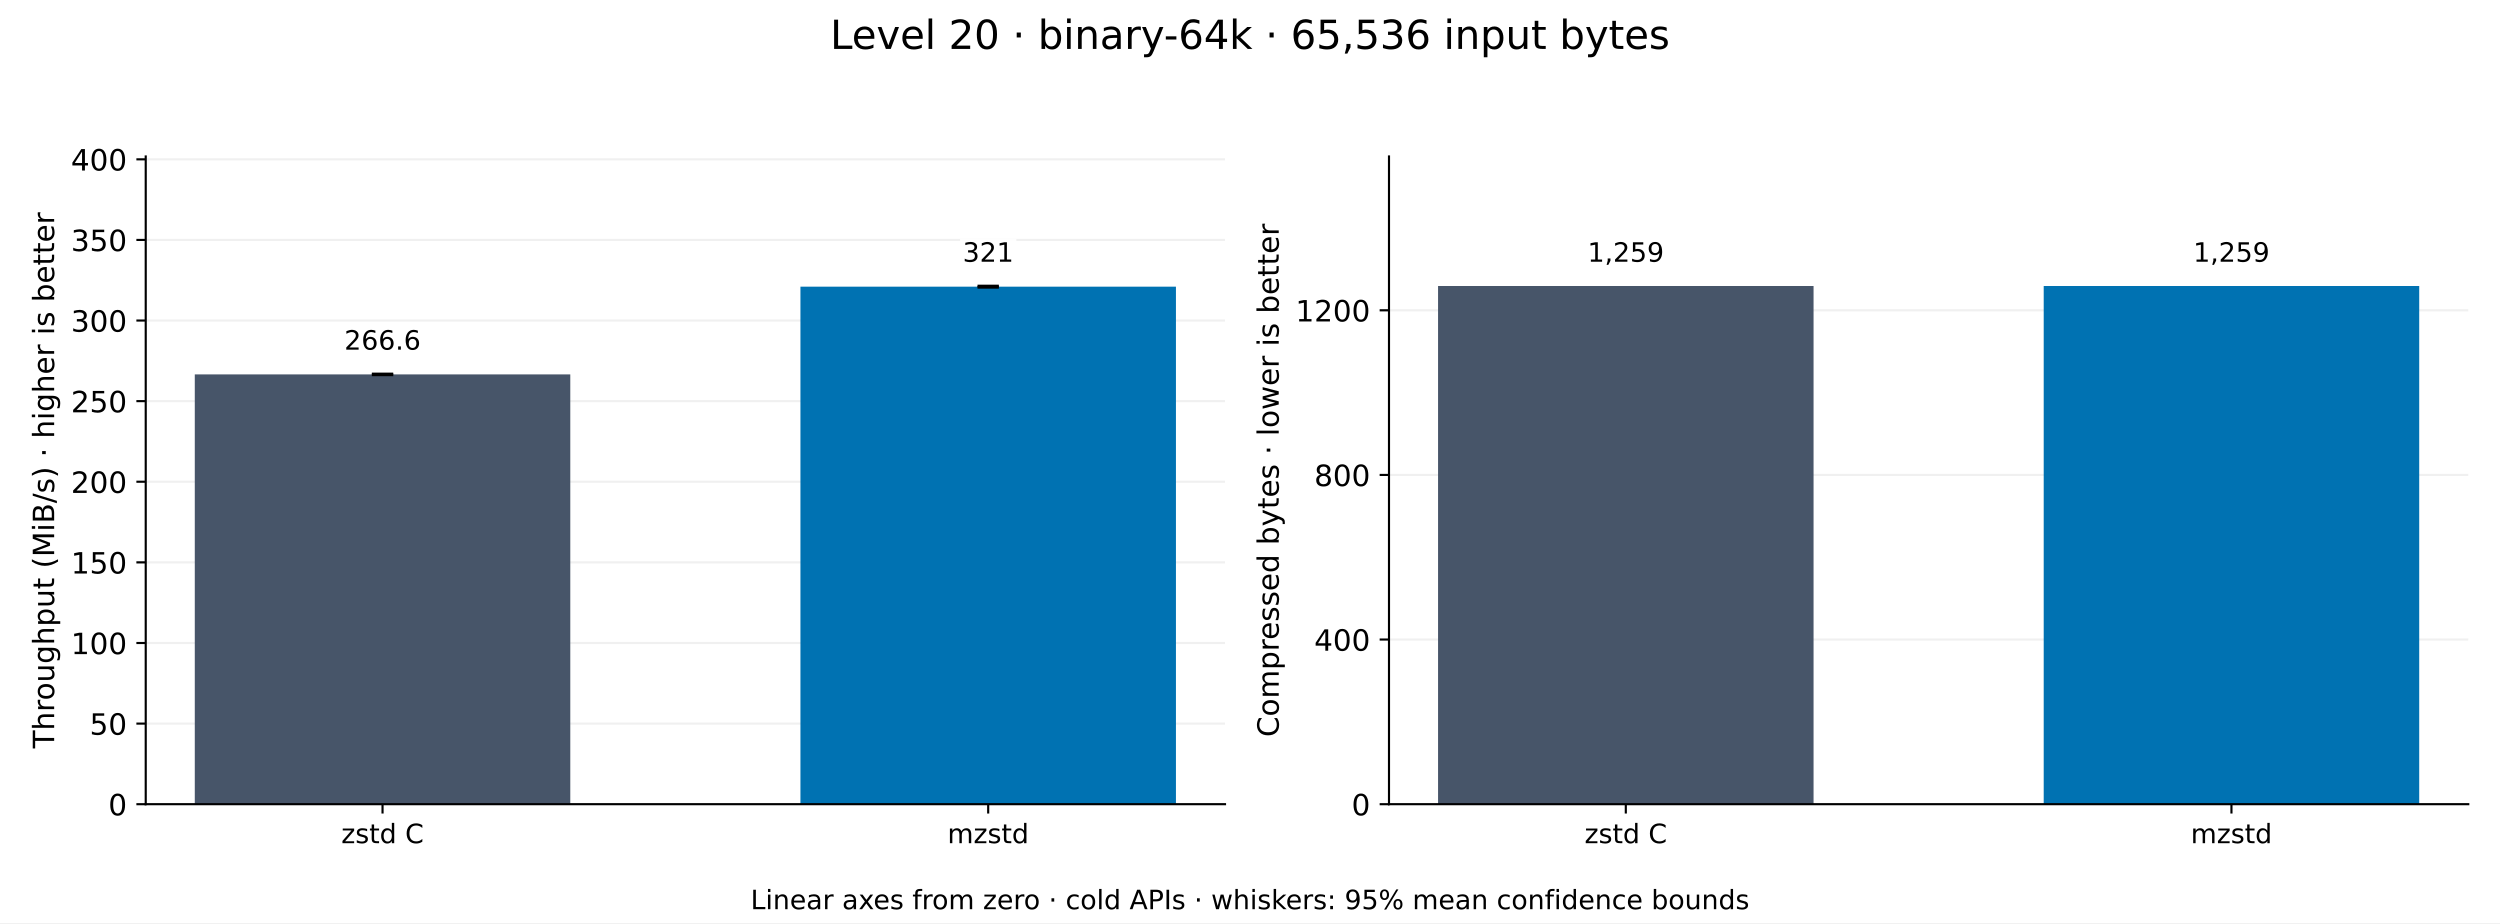
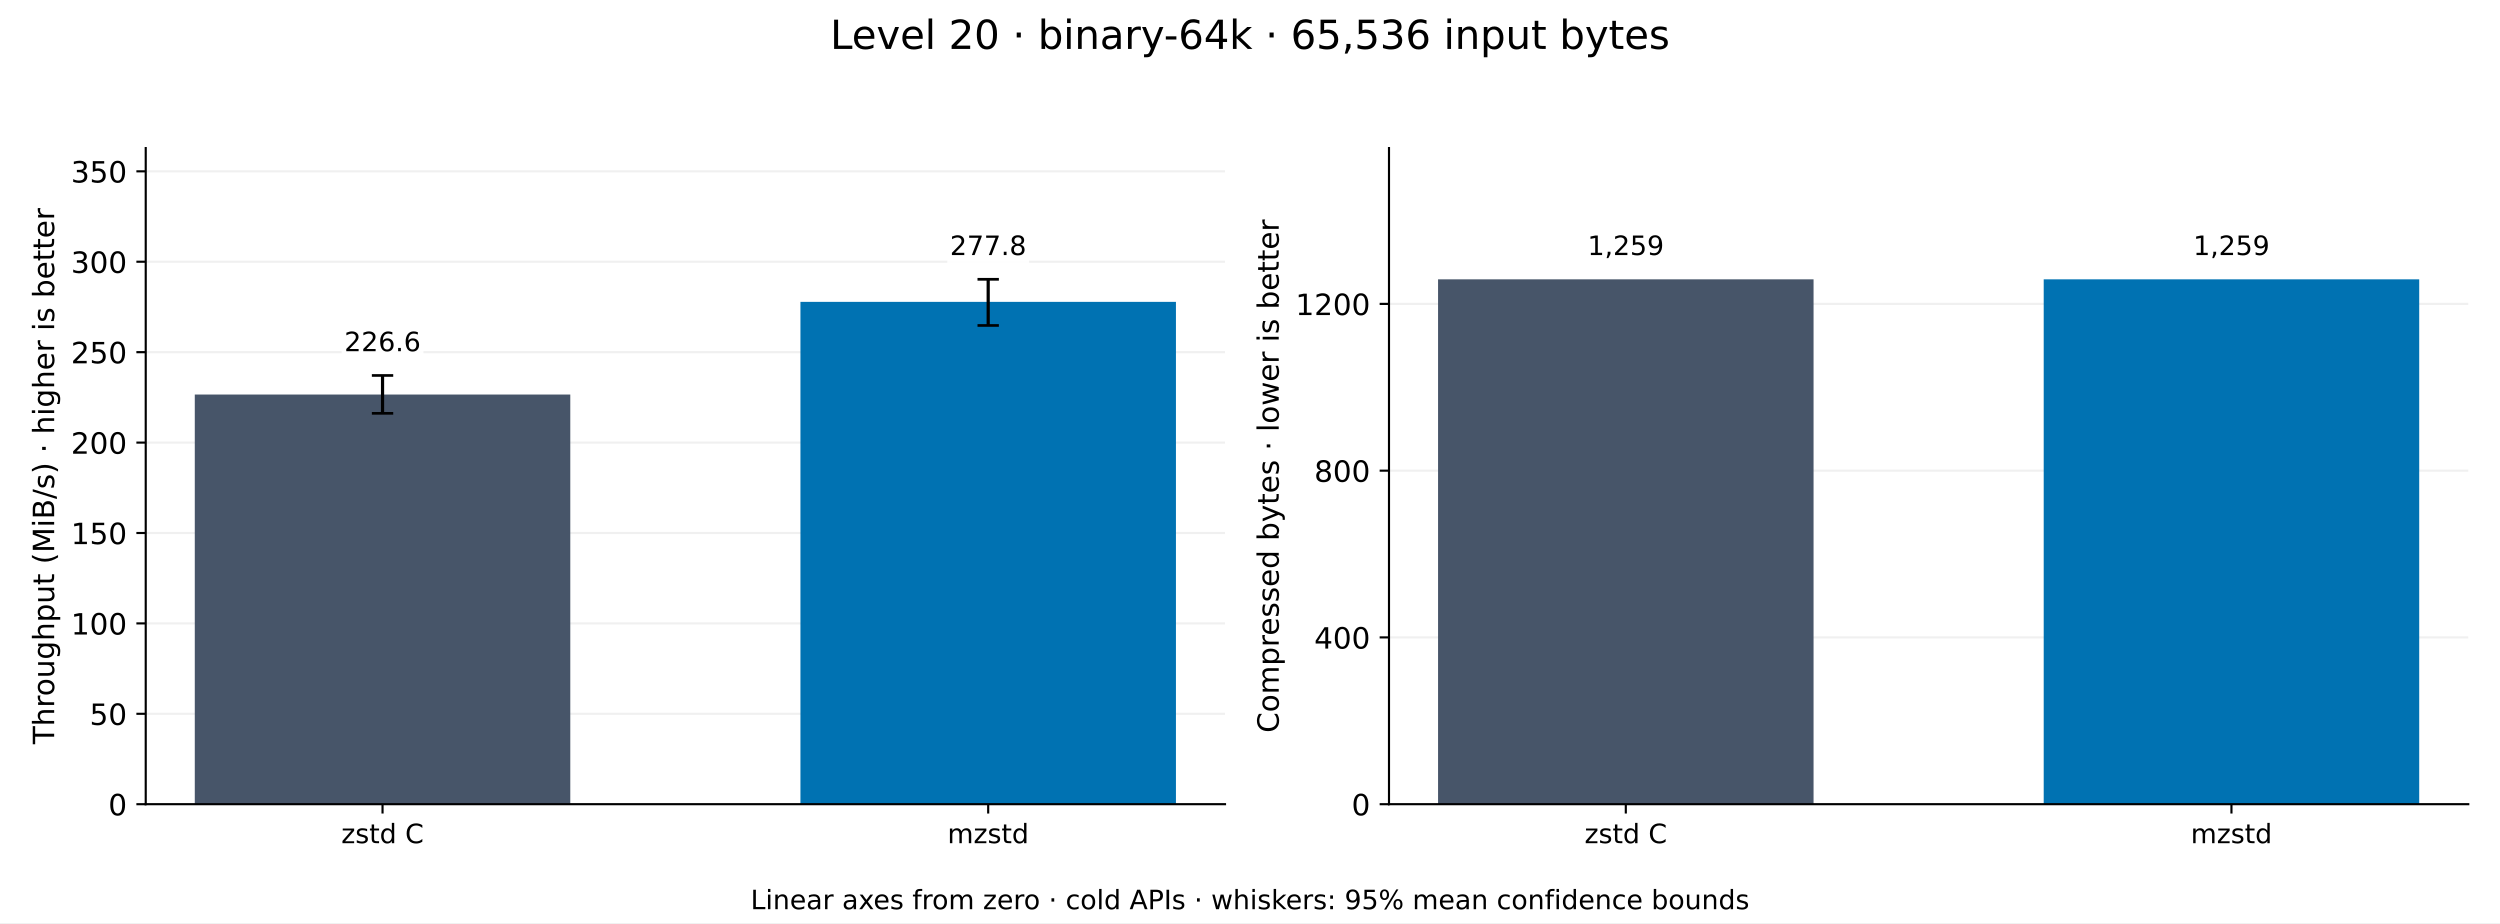
<svg xmlns="http://www.w3.org/2000/svg" xmlns:xlink="http://www.w3.org/1999/xlink" width="936pt" height="345.6pt" viewBox="0 0 936 345.6" version="1.1">
  <defs>
    <style type="text/css">*{stroke-linejoin: round; stroke-linecap: butt}</style>
  </defs>
  <g id="figure_1">
    <g id="patch_1">
      <path d="M 0 345.6 L 936 345.6 L 936 0 L 0 0 z " style="fill: #ffffff" />
    </g>
    <g id="axes_1">
      <g id="patch_2">
-         <path d="M 54.56 301.088 L 458.64 301.088 L 458.64 58.585 L 54.56 58.585 z " style="fill: #ffffff" />
+         <path d="M 54.56 301.088 L 458.64 301.088 L 458.64 55.44 L 54.56 55.44 z " style="fill: #ffffff" />
      </g>
      <g id="matplotlib.axis_1">
        <g id="xtick_1">
          <g id="line2d_1">
            <defs>
              <path id="mcbfd24ea1b" d="M 0 0 L 0 3.5 " style="stroke: #000000; stroke-width: 0.8" />
            </defs>
            <g>
              <use xlink:href="#mcbfd24ea1b" x="143.222" y="301.088" style="stroke: #000000; stroke-width: 0.8" />
            </g>
          </g>
          <g id="text_1">
            <text style="font-size: 10px; font-family: 'DejaVu Sans', 'Bitstream Vera Sans', 'Computer Modern Sans Serif', 'Lucida Grande', 'Verdana', 'Geneva', 'Lucid', 'Arial', 'Helvetica', 'Avant Garde', sans-serif; text-anchor: middle" x="143.222" y="315.686" transform="rotate(-0 143.2218 315.6864)">zstd C</text>
          </g>
        </g>
        <g id="xtick_2">
          <g id="line2d_2">
            <g>
              <use xlink:href="#mcbfd24ea1b" x="369.978" y="301.088" style="stroke: #000000; stroke-width: 0.8" />
            </g>
          </g>
          <g id="text_2">
            <text style="font-size: 10px; font-family: 'DejaVu Sans', 'Bitstream Vera Sans', 'Computer Modern Sans Serif', 'Lucida Grande', 'Verdana', 'Geneva', 'Lucid', 'Arial', 'Helvetica', 'Avant Garde', sans-serif; text-anchor: middle" x="369.978" y="315.686" transform="rotate(-0 369.9782 315.6864)">mzstd</text>
          </g>
        </g>
      </g>
      <g id="matplotlib.axis_2">
        <g id="ytick_1">
          <g id="line2d_3">
-             <path d="M 54.56 301.088 L 458.64 301.088 " clip-path="url(#p478b12fe91)" style="fill: none; stroke: #b0b0b0; stroke-opacity: 0.18; stroke-width: 0.8; stroke-linecap: square" />
+             <path d="M 54.56 301.088 L 458.64 301.088 " clip-path="url(#p4144bda285)" style="fill: none; stroke: #b0b0b0; stroke-opacity: 0.18; stroke-width: 0.8; stroke-linecap: square" />
          </g>
          <g id="line2d_4">
            <defs>
              <path id="m862e928616" d="M 0 0 L -3.5 0 " style="stroke: #000000; stroke-width: 0.8" />
            </defs>
            <g>
              <use xlink:href="#m862e928616" x="54.56" y="301.088" style="stroke: #000000; stroke-width: 0.8" />
            </g>
          </g>
          <g id="text_3">
            <text style="font-size: 11px; font-family: 'DejaVu Sans', 'Bitstream Vera Sans', 'Computer Modern Sans Serif', 'Lucida Grande', 'Verdana', 'Geneva', 'Lucid', 'Arial', 'Helvetica', 'Avant Garde', sans-serif; text-anchor: end" x="47.56" y="305.267" transform="rotate(-0 47.56 305.2671)">0</text>
          </g>
        </g>
        <g id="ytick_2">
          <g id="line2d_5">
-             <path d="M 54.56 270.909 L 458.64 270.909 " clip-path="url(#p478b12fe91)" style="fill: none; stroke: #b0b0b0; stroke-opacity: 0.18; stroke-width: 0.8; stroke-linecap: square" />
+             <path d="M 54.56 267.24 L 458.64 267.24 " clip-path="url(#p4144bda285)" style="fill: none; stroke: #b0b0b0; stroke-opacity: 0.18; stroke-width: 0.8; stroke-linecap: square" />
          </g>
          <g id="line2d_6">
            <g>
-               <use xlink:href="#m862e928616" x="54.56" y="270.909" style="stroke: #000000; stroke-width: 0.8" />
+               <use xlink:href="#m862e928616" x="54.56" y="267.24" style="stroke: #000000; stroke-width: 0.8" />
            </g>
          </g>
          <g id="text_4">
-             <text style="font-size: 11px; font-family: 'DejaVu Sans', 'Bitstream Vera Sans', 'Computer Modern Sans Serif', 'Lucida Grande', 'Verdana', 'Geneva', 'Lucid', 'Arial', 'Helvetica', 'Avant Garde', sans-serif; text-anchor: end" x="47.56" y="275.088" transform="rotate(-0 47.56 275.0881)">50</text>
+             <text style="font-size: 11px; font-family: 'DejaVu Sans', 'Bitstream Vera Sans', 'Computer Modern Sans Serif', 'Lucida Grande', 'Verdana', 'Geneva', 'Lucid', 'Arial', 'Helvetica', 'Avant Garde', sans-serif; text-anchor: end" x="47.56" y="271.42" transform="rotate(-0 47.56 271.4196)">50</text>
          </g>
        </g>
        <g id="ytick_3">
          <g id="line2d_7">
-             <path d="M 54.56 240.73 L 458.64 240.73 " clip-path="url(#p478b12fe91)" style="fill: none; stroke: #b0b0b0; stroke-opacity: 0.18; stroke-width: 0.8; stroke-linecap: square" />
+             <path d="M 54.56 233.393 L 458.64 233.393 " clip-path="url(#p4144bda285)" style="fill: none; stroke: #b0b0b0; stroke-opacity: 0.18; stroke-width: 0.8; stroke-linecap: square" />
          </g>
          <g id="line2d_8">
            <g>
-               <use xlink:href="#m862e928616" x="54.56" y="240.73" style="stroke: #000000; stroke-width: 0.8" />
+               <use xlink:href="#m862e928616" x="54.56" y="233.393" style="stroke: #000000; stroke-width: 0.8" />
            </g>
          </g>
          <g id="text_5">
-             <text style="font-size: 11px; font-family: 'DejaVu Sans', 'Bitstream Vera Sans', 'Computer Modern Sans Serif', 'Lucida Grande', 'Verdana', 'Geneva', 'Lucid', 'Arial', 'Helvetica', 'Avant Garde', sans-serif; text-anchor: end" x="47.56" y="244.909" transform="rotate(-0 47.56 244.9091)">100</text>
+             <text style="font-size: 11px; font-family: 'DejaVu Sans', 'Bitstream Vera Sans', 'Computer Modern Sans Serif', 'Lucida Grande', 'Verdana', 'Geneva', 'Lucid', 'Arial', 'Helvetica', 'Avant Garde', sans-serif; text-anchor: end" x="47.56" y="237.572" transform="rotate(-0 47.56 237.572)">100</text>
          </g>
        </g>
        <g id="ytick_4">
          <g id="line2d_9">
-             <path d="M 54.56 210.551 L 458.64 210.551 " clip-path="url(#p478b12fe91)" style="fill: none; stroke: #b0b0b0; stroke-opacity: 0.18; stroke-width: 0.8; stroke-linecap: square" />
+             <path d="M 54.56 199.545 L 458.64 199.545 " clip-path="url(#p4144bda285)" style="fill: none; stroke: #b0b0b0; stroke-opacity: 0.18; stroke-width: 0.8; stroke-linecap: square" />
          </g>
          <g id="line2d_10">
            <g>
-               <use xlink:href="#m862e928616" x="54.56" y="210.551" style="stroke: #000000; stroke-width: 0.8" />
+               <use xlink:href="#m862e928616" x="54.56" y="199.545" style="stroke: #000000; stroke-width: 0.8" />
            </g>
          </g>
          <g id="text_6">
-             <text style="font-size: 11px; font-family: 'DejaVu Sans', 'Bitstream Vera Sans', 'Computer Modern Sans Serif', 'Lucida Grande', 'Verdana', 'Geneva', 'Lucid', 'Arial', 'Helvetica', 'Avant Garde', sans-serif; text-anchor: end" x="47.56" y="214.73" transform="rotate(-0 47.56 214.73)">150</text>
+             <text style="font-size: 11px; font-family: 'DejaVu Sans', 'Bitstream Vera Sans', 'Computer Modern Sans Serif', 'Lucida Grande', 'Verdana', 'Geneva', 'Lucid', 'Arial', 'Helvetica', 'Avant Garde', sans-serif; text-anchor: end" x="47.56" y="203.724" transform="rotate(-0 47.56 203.7244)">150</text>
          </g>
        </g>
        <g id="ytick_5">
          <g id="line2d_11">
-             <path d="M 54.56 180.372 L 458.64 180.372 " clip-path="url(#p478b12fe91)" style="fill: none; stroke: #b0b0b0; stroke-opacity: 0.18; stroke-width: 0.8; stroke-linecap: square" />
+             <path d="M 54.56 165.698 L 458.64 165.698 " clip-path="url(#p4144bda285)" style="fill: none; stroke: #b0b0b0; stroke-opacity: 0.18; stroke-width: 0.8; stroke-linecap: square" />
          </g>
          <g id="line2d_12">
            <g>
-               <use xlink:href="#m862e928616" x="54.56" y="180.372" style="stroke: #000000; stroke-width: 0.8" />
+               <use xlink:href="#m862e928616" x="54.56" y="165.698" style="stroke: #000000; stroke-width: 0.8" />
            </g>
          </g>
          <g id="text_7">
-             <text style="font-size: 11px; font-family: 'DejaVu Sans', 'Bitstream Vera Sans', 'Computer Modern Sans Serif', 'Lucida Grande', 'Verdana', 'Geneva', 'Lucid', 'Arial', 'Helvetica', 'Avant Garde', sans-serif; text-anchor: end" x="47.56" y="184.551" transform="rotate(-0 47.56 184.551)">200</text>
+             <text style="font-size: 11px; font-family: 'DejaVu Sans', 'Bitstream Vera Sans', 'Computer Modern Sans Serif', 'Lucida Grande', 'Verdana', 'Geneva', 'Lucid', 'Arial', 'Helvetica', 'Avant Garde', sans-serif; text-anchor: end" x="47.56" y="169.877" transform="rotate(-0 47.56 169.8768)">200</text>
          </g>
        </g>
        <g id="ytick_6">
          <g id="line2d_13">
-             <path d="M 54.56 150.193 L 458.64 150.193 " clip-path="url(#p478b12fe91)" style="fill: none; stroke: #b0b0b0; stroke-opacity: 0.18; stroke-width: 0.8; stroke-linecap: square" />
+             <path d="M 54.56 131.85 L 458.64 131.85 " clip-path="url(#p4144bda285)" style="fill: none; stroke: #b0b0b0; stroke-opacity: 0.18; stroke-width: 0.8; stroke-linecap: square" />
          </g>
          <g id="line2d_14">
            <g>
-               <use xlink:href="#m862e928616" x="54.56" y="150.193" style="stroke: #000000; stroke-width: 0.8" />
+               <use xlink:href="#m862e928616" x="54.56" y="131.85" style="stroke: #000000; stroke-width: 0.8" />
            </g>
          </g>
          <g id="text_8">
-             <text style="font-size: 11px; font-family: 'DejaVu Sans', 'Bitstream Vera Sans', 'Computer Modern Sans Serif', 'Lucida Grande', 'Verdana', 'Geneva', 'Lucid', 'Arial', 'Helvetica', 'Avant Garde', sans-serif; text-anchor: end" x="47.56" y="154.372" transform="rotate(-0 47.56 154.372)">250</text>
+             <text style="font-size: 11px; font-family: 'DejaVu Sans', 'Bitstream Vera Sans', 'Computer Modern Sans Serif', 'Lucida Grande', 'Verdana', 'Geneva', 'Lucid', 'Arial', 'Helvetica', 'Avant Garde', sans-serif; text-anchor: end" x="47.56" y="136.029" transform="rotate(-0 47.56 136.0293)">250</text>
          </g>
        </g>
        <g id="ytick_7">
          <g id="line2d_15">
-             <path d="M 54.56 120.014 L 458.64 120.014 " clip-path="url(#p478b12fe91)" style="fill: none; stroke: #b0b0b0; stroke-opacity: 0.18; stroke-width: 0.8; stroke-linecap: square" />
+             <path d="M 54.56 98.003 L 458.64 98.003 " clip-path="url(#p4144bda285)" style="fill: none; stroke: #b0b0b0; stroke-opacity: 0.18; stroke-width: 0.8; stroke-linecap: square" />
          </g>
          <g id="line2d_16">
            <g>
-               <use xlink:href="#m862e928616" x="54.56" y="120.014" style="stroke: #000000; stroke-width: 0.8" />
+               <use xlink:href="#m862e928616" x="54.56" y="98.003" style="stroke: #000000; stroke-width: 0.8" />
            </g>
          </g>
          <g id="text_9">
-             <text style="font-size: 11px; font-family: 'DejaVu Sans', 'Bitstream Vera Sans', 'Computer Modern Sans Serif', 'Lucida Grande', 'Verdana', 'Geneva', 'Lucid', 'Arial', 'Helvetica', 'Avant Garde', sans-serif; text-anchor: end" x="47.56" y="124.193" transform="rotate(-0 47.56 124.193)">300</text>
+             <text style="font-size: 11px; font-family: 'DejaVu Sans', 'Bitstream Vera Sans', 'Computer Modern Sans Serif', 'Lucida Grande', 'Verdana', 'Geneva', 'Lucid', 'Arial', 'Helvetica', 'Avant Garde', sans-serif; text-anchor: end" x="47.56" y="102.182" transform="rotate(-0 47.56 102.1817)">300</text>
          </g>
        </g>
        <g id="ytick_8">
          <g id="line2d_17">
-             <path d="M 54.56 89.835 L 458.64 89.835 " clip-path="url(#p478b12fe91)" style="fill: none; stroke: #b0b0b0; stroke-opacity: 0.18; stroke-width: 0.8; stroke-linecap: square" />
+             <path d="M 54.56 64.155 L 458.64 64.155 " clip-path="url(#p4144bda285)" style="fill: none; stroke: #b0b0b0; stroke-opacity: 0.18; stroke-width: 0.8; stroke-linecap: square" />
          </g>
          <g id="line2d_18">
            <g>
-               <use xlink:href="#m862e928616" x="54.56" y="89.835" style="stroke: #000000; stroke-width: 0.8" />
+               <use xlink:href="#m862e928616" x="54.56" y="64.155" style="stroke: #000000; stroke-width: 0.8" />
            </g>
          </g>
          <g id="text_10">
-             <text style="font-size: 11px; font-family: 'DejaVu Sans', 'Bitstream Vera Sans', 'Computer Modern Sans Serif', 'Lucida Grande', 'Verdana', 'Geneva', 'Lucid', 'Arial', 'Helvetica', 'Avant Garde', sans-serif; text-anchor: end" x="47.56" y="94.014" transform="rotate(-0 47.56 94.01392)">350</text>
-           </g>
-         </g>
-         <g id="ytick_9">
-           <g id="line2d_19">
-             <path d="M 54.56 59.656 L 458.64 59.656 " clip-path="url(#p478b12fe91)" style="fill: none; stroke: #b0b0b0; stroke-opacity: 0.18; stroke-width: 0.8; stroke-linecap: square" />
-           </g>
-           <g id="line2d_20">
-             <g>
-               <use xlink:href="#m862e928616" x="54.56" y="59.656" style="stroke: #000000; stroke-width: 0.8" />
-             </g>
-           </g>
-           <g id="text_11">
-             <text style="font-size: 11px; font-family: 'DejaVu Sans', 'Bitstream Vera Sans', 'Computer Modern Sans Serif', 'Lucida Grande', 'Verdana', 'Geneva', 'Lucid', 'Arial', 'Helvetica', 'Avant Garde', sans-serif; text-anchor: end" x="47.56" y="63.835" transform="rotate(-0 47.56 63.83489)">400</text>
-           </g>
-         </g>
-         <g id="text_12">
-           <text style="font-size: 11px; font-family: 'DejaVu Sans', 'Bitstream Vera Sans', 'Computer Modern Sans Serif', 'Lucida Grande', 'Verdana', 'Geneva', 'Lucid', 'Arial', 'Helvetica', 'Avant Garde', sans-serif; text-anchor: middle" x="20.276" y="179.836" transform="rotate(-90 20.27609 179.8365)">Throughput (MiB/s) · higher is better</text>
+             <text style="font-size: 11px; font-family: 'DejaVu Sans', 'Bitstream Vera Sans', 'Computer Modern Sans Serif', 'Lucida Grande', 'Verdana', 'Geneva', 'Lucid', 'Arial', 'Helvetica', 'Avant Garde', sans-serif; text-anchor: end" x="47.56" y="68.334" transform="rotate(-0 47.56 68.3341)">350</text>
+           </g>
+         </g>
+         <g id="text_11">
+           <text style="font-size: 11px; font-family: 'DejaVu Sans', 'Bitstream Vera Sans', 'Computer Modern Sans Serif', 'Lucida Grande', 'Verdana', 'Geneva', 'Lucid', 'Arial', 'Helvetica', 'Avant Garde', sans-serif; text-anchor: middle" x="20.276" y="178.264" transform="rotate(-90 20.27609 178.264)">Throughput (MiB/s) · higher is better</text>
        </g>
      </g>
      <g id="patch_3">
-         <path d="M 72.927 301.088 L 213.516 301.088 L 213.516 140.163 L 72.927 140.163 z " clip-path="url(#p478b12fe91)" style="fill: #475569" />
+         <path d="M 72.927 301.088 L 213.516 301.088 L 213.516 147.71 L 72.927 147.71 z " clip-path="url(#p4144bda285)" style="fill: #475569" />
      </g>
      <g id="patch_4">
-         <path d="M 299.684 301.088 L 440.273 301.088 L 440.273 107.323 L 299.684 107.323 z " clip-path="url(#p478b12fe91)" style="fill: #0072b2" />
+         <path d="M 299.684 301.088 L 440.273 301.088 L 440.273 113.026 L 299.684 113.026 z " clip-path="url(#p4144bda285)" style="fill: #0072b2" />
      </g>
      <g id="LineCollection_1">
-         <path d="M 143.222 140.337 L 143.222 139.996 " clip-path="url(#p478b12fe91)" style="fill: none; stroke: #000000; stroke-width: 1.2" />
-         <path d="M 369.978 107.57 L 369.978 107.086 " clip-path="url(#p478b12fe91)" style="fill: none; stroke: #000000; stroke-width: 1.2" />
-       </g>
-       <g id="line2d_21">
+         <path d="M 143.222 154.76 L 143.222 140.575 " clip-path="url(#p4144bda285)" style="fill: none; stroke: #000000; stroke-width: 1.2" />
+         <path d="M 369.978 121.862 L 369.978 104.57 " clip-path="url(#p4144bda285)" style="fill: none; stroke: #000000; stroke-width: 1.2" />
+       </g>
+       <g id="line2d_19">
        <defs>
          <path id="mf7f69e77f0" d="M 4 0 L -4 -0 " style="stroke: #000000" />
        </defs>
-         <g clip-path="url(#p478b12fe91)">
-           <use xlink:href="#mf7f69e77f0" x="143.222" y="140.337" style="fill: #1f77b4; stroke: #000000" />
-           <use xlink:href="#mf7f69e77f0" x="369.978" y="107.57" style="fill: #1f77b4; stroke: #000000" />
-         </g>
-       </g>
-       <g id="line2d_22">
-         <g clip-path="url(#p478b12fe91)">
-           <use xlink:href="#mf7f69e77f0" x="143.222" y="139.996" style="fill: #1f77b4; stroke: #000000" />
-           <use xlink:href="#mf7f69e77f0" x="369.978" y="107.086" style="fill: #1f77b4; stroke: #000000" />
+         <g clip-path="url(#p4144bda285)">
+           <use xlink:href="#mf7f69e77f0" x="143.222" y="154.76" style="fill: #1f77b4; stroke: #000000" />
+           <use xlink:href="#mf7f69e77f0" x="369.978" y="121.862" style="fill: #1f77b4; stroke: #000000" />
+         </g>
+       </g>
+       <g id="line2d_20">
+         <g clip-path="url(#p4144bda285)">
+           <use xlink:href="#mf7f69e77f0" x="143.222" y="140.575" style="fill: #1f77b4; stroke: #000000" />
+           <use xlink:href="#mf7f69e77f0" x="369.978" y="104.57" style="fill: #1f77b4; stroke: #000000" />
        </g>
      </g>
      <g id="patch_5">
-         <path d="M 54.56 301.088 L 54.56 58.585 " style="fill: none; stroke: #000000; stroke-width: 0.8; stroke-linejoin: miter; stroke-linecap: square" />
+         <path d="M 54.56 301.088 L 54.56 55.44 " style="fill: none; stroke: #000000; stroke-width: 0.8; stroke-linejoin: miter; stroke-linecap: square" />
      </g>
      <g id="patch_6">
        <path d="M 54.56 301.088 L 458.64 301.088 " style="fill: none; stroke: #000000; stroke-width: 0.8; stroke-linejoin: miter; stroke-linecap: square" />
      </g>
+       <g id="text_12">
+         <g id="patch_7">
+           <path d="M 127.908 134.575 L 158.536 134.575 L 158.536 122.896 L 127.908 122.896 z " style="fill: #ffffff; opacity: 0.9" />
+         </g>
+         <text style="font-size: 10px; font-family: 'DejaVu Sans', 'Bitstream Vera Sans', 'Computer Modern Sans Serif', 'Lucida Grande', 'Verdana', 'Geneva', 'Lucid', 'Arial', 'Helvetica', 'Avant Garde', sans-serif; text-anchor: middle" x="143.222" y="131.495" transform="rotate(-0 143.2218 131.4949)">226.6</text>
+       </g>
      <g id="text_13">
-         <g id="patch_7">
-           <path d="M 127.908 133.996 L 158.536 133.996 L 158.536 122.318 L 127.908 122.318 z " style="fill: #ffffff; opacity: 0.9" />
-         </g>
-         <text style="font-size: 10px; font-family: 'DejaVu Sans', 'Bitstream Vera Sans', 'Computer Modern Sans Serif', 'Lucida Grande', 'Verdana', 'Geneva', 'Lucid', 'Arial', 'Helvetica', 'Avant Garde', sans-serif; text-anchor: middle" x="143.222" y="130.916" transform="rotate(-0 143.2218 130.9164)">266.6</text>
-       </g>
-       <g id="text_14">
        <g id="patch_8">
-           <path d="M 359.434 101.086 L 380.522 101.086 L 380.522 89.407 L 359.434 89.407 z " style="fill: #ffffff; opacity: 0.9" />
-         </g>
-         <text style="font-size: 10px; font-family: 'DejaVu Sans', 'Bitstream Vera Sans', 'Computer Modern Sans Serif', 'Lucida Grande', 'Verdana', 'Geneva', 'Lucid', 'Arial', 'Helvetica', 'Avant Garde', sans-serif; text-anchor: middle" x="369.978" y="98.006" transform="rotate(-0 369.9782 98.00587)">321</text>
+           <path d="M 354.664 98.57 L 385.292 98.57 L 385.292 86.891 L 354.664 86.891 z " style="fill: #ffffff; opacity: 0.9" />
+         </g>
+         <text style="font-size: 10px; font-family: 'DejaVu Sans', 'Bitstream Vera Sans', 'Computer Modern Sans Serif', 'Lucida Grande', 'Verdana', 'Geneva', 'Lucid', 'Arial', 'Helvetica', 'Avant Garde', sans-serif; text-anchor: middle" x="369.978" y="95.49" transform="rotate(-0 369.9782 95.48991)">277.8</text>
      </g>
    </g>
    <g id="axes_2">
      <g id="patch_9">
-         <path d="M 520.04 301.088 L 924.12 301.088 L 924.12 58.585 L 520.04 58.585 z " style="fill: #ffffff" />
+         <path d="M 520.04 301.088 L 924.12 301.088 L 924.12 55.44 L 520.04 55.44 z " style="fill: #ffffff" />
      </g>
      <g id="matplotlib.axis_3">
        <g id="xtick_3">
+           <g id="line2d_21">
+             <g>
+               <use xlink:href="#mcbfd24ea1b" x="608.702" y="301.088" style="stroke: #000000; stroke-width: 0.8" />
+             </g>
+           </g>
+           <g id="text_14">
+             <text style="font-size: 10px; font-family: 'DejaVu Sans', 'Bitstream Vera Sans', 'Computer Modern Sans Serif', 'Lucida Grande', 'Verdana', 'Geneva', 'Lucid', 'Arial', 'Helvetica', 'Avant Garde', sans-serif; text-anchor: middle" x="608.702" y="315.686" transform="rotate(-0 608.7018 315.6864)">zstd C</text>
+           </g>
+         </g>
+         <g id="xtick_4">
+           <g id="line2d_22">
+             <g>
+               <use xlink:href="#mcbfd24ea1b" x="835.458" y="301.088" style="stroke: #000000; stroke-width: 0.8" />
+             </g>
+           </g>
+           <g id="text_15">
+             <text style="font-size: 10px; font-family: 'DejaVu Sans', 'Bitstream Vera Sans', 'Computer Modern Sans Serif', 'Lucida Grande', 'Verdana', 'Geneva', 'Lucid', 'Arial', 'Helvetica', 'Avant Garde', sans-serif; text-anchor: middle" x="835.458" y="315.686" transform="rotate(-0 835.4582 315.6864)">mzstd</text>
+           </g>
+         </g>
+       </g>
+       <g id="matplotlib.axis_4">
+         <g id="ytick_9">
          <g id="line2d_23">
-             <g>
-               <use xlink:href="#mcbfd24ea1b" x="608.702" y="301.088" style="stroke: #000000; stroke-width: 0.8" />
-             </g>
-           </g>
-           <g id="text_15">
-             <text style="font-size: 10px; font-family: 'DejaVu Sans', 'Bitstream Vera Sans', 'Computer Modern Sans Serif', 'Lucida Grande', 'Verdana', 'Geneva', 'Lucid', 'Arial', 'Helvetica', 'Avant Garde', sans-serif; text-anchor: middle" x="608.702" y="315.686" transform="rotate(-0 608.7018 315.6864)">zstd C</text>
-           </g>
-         </g>
-         <g id="xtick_4">
+             <path d="M 520.04 301.088 L 924.12 301.088 " clip-path="url(#p0b30c4d7f7)" style="fill: none; stroke: #b0b0b0; stroke-opacity: 0.18; stroke-width: 0.8; stroke-linecap: square" />
+           </g>
          <g id="line2d_24">
            <g>
-               <use xlink:href="#mcbfd24ea1b" x="835.458" y="301.088" style="stroke: #000000; stroke-width: 0.8" />
+               <use xlink:href="#m862e928616" x="520.04" y="301.088" style="stroke: #000000; stroke-width: 0.8" />
            </g>
          </g>
          <g id="text_16">
-             <text style="font-size: 10px; font-family: 'DejaVu Sans', 'Bitstream Vera Sans', 'Computer Modern Sans Serif', 'Lucida Grande', 'Verdana', 'Geneva', 'Lucid', 'Arial', 'Helvetica', 'Avant Garde', sans-serif; text-anchor: middle" x="835.458" y="315.686" transform="rotate(-0 835.4582 315.6864)">mzstd</text>
-           </g>
-         </g>
-       </g>
-       <g id="matplotlib.axis_4">
+             <text style="font-size: 11px; font-family: 'DejaVu Sans', 'Bitstream Vera Sans', 'Computer Modern Sans Serif', 'Lucida Grande', 'Verdana', 'Geneva', 'Lucid', 'Arial', 'Helvetica', 'Avant Garde', sans-serif; text-anchor: end" x="513.04" y="305.267" transform="rotate(-0 513.04 305.2671)">0</text>
+           </g>
+         </g>
        <g id="ytick_10">
          <g id="line2d_25">
-             <path d="M 520.04 301.088 L 924.12 301.088 " clip-path="url(#pb061d5cffa)" style="fill: none; stroke: #b0b0b0; stroke-opacity: 0.18; stroke-width: 0.8; stroke-linecap: square" />
+             <path d="M 520.04 238.652 L 924.12 238.652 " clip-path="url(#p0b30c4d7f7)" style="fill: none; stroke: #b0b0b0; stroke-opacity: 0.18; stroke-width: 0.8; stroke-linecap: square" />
          </g>
          <g id="line2d_26">
            <g>
-               <use xlink:href="#m862e928616" x="520.04" y="301.088" style="stroke: #000000; stroke-width: 0.8" />
+               <use xlink:href="#m862e928616" x="520.04" y="238.652" style="stroke: #000000; stroke-width: 0.8" />
            </g>
          </g>
          <g id="text_17">
-             <text style="font-size: 11px; font-family: 'DejaVu Sans', 'Bitstream Vera Sans', 'Computer Modern Sans Serif', 'Lucida Grande', 'Verdana', 'Geneva', 'Lucid', 'Arial', 'Helvetica', 'Avant Garde', sans-serif; text-anchor: end" x="513.04" y="305.267" transform="rotate(-0 513.04 305.2671)">0</text>
+             <text style="font-size: 11px; font-family: 'DejaVu Sans', 'Bitstream Vera Sans', 'Computer Modern Sans Serif', 'Lucida Grande', 'Verdana', 'Geneva', 'Lucid', 'Arial', 'Helvetica', 'Avant Garde', sans-serif; text-anchor: end" x="513.04" y="242.831" transform="rotate(-0 513.04 242.8308)">400</text>
          </g>
        </g>
        <g id="ytick_11">
          <g id="line2d_27">
-             <path d="M 520.04 239.451 L 924.12 239.451 " clip-path="url(#pb061d5cffa)" style="fill: none; stroke: #b0b0b0; stroke-opacity: 0.18; stroke-width: 0.8; stroke-linecap: square" />
+             <path d="M 520.04 176.215 L 924.12 176.215 " clip-path="url(#p0b30c4d7f7)" style="fill: none; stroke: #b0b0b0; stroke-opacity: 0.18; stroke-width: 0.8; stroke-linecap: square" />
          </g>
          <g id="line2d_28">
            <g>
-               <use xlink:href="#m862e928616" x="520.04" y="239.451" style="stroke: #000000; stroke-width: 0.8" />
+               <use xlink:href="#m862e928616" x="520.04" y="176.215" style="stroke: #000000; stroke-width: 0.8" />
            </g>
          </g>
          <g id="text_18">
-             <text style="font-size: 11px; font-family: 'DejaVu Sans', 'Bitstream Vera Sans', 'Computer Modern Sans Serif', 'Lucida Grande', 'Verdana', 'Geneva', 'Lucid', 'Arial', 'Helvetica', 'Avant Garde', sans-serif; text-anchor: end" x="513.04" y="243.63" transform="rotate(-0 513.04 243.6301)">400</text>
+             <text style="font-size: 11px; font-family: 'DejaVu Sans', 'Bitstream Vera Sans', 'Computer Modern Sans Serif', 'Lucida Grande', 'Verdana', 'Geneva', 'Lucid', 'Arial', 'Helvetica', 'Avant Garde', sans-serif; text-anchor: end" x="513.04" y="180.394" transform="rotate(-0 513.04 180.3944)">800</text>
          </g>
        </g>
        <g id="ytick_12">
          <g id="line2d_29">
-             <path d="M 520.04 177.814 L 924.12 177.814 " clip-path="url(#pb061d5cffa)" style="fill: none; stroke: #b0b0b0; stroke-opacity: 0.18; stroke-width: 0.8; stroke-linecap: square" />
+             <path d="M 520.04 113.779 L 924.12 113.779 " clip-path="url(#p0b30c4d7f7)" style="fill: none; stroke: #b0b0b0; stroke-opacity: 0.18; stroke-width: 0.8; stroke-linecap: square" />
          </g>
          <g id="line2d_30">
            <g>
-               <use xlink:href="#m862e928616" x="520.04" y="177.814" style="stroke: #000000; stroke-width: 0.8" />
+               <use xlink:href="#m862e928616" x="520.04" y="113.779" style="stroke: #000000; stroke-width: 0.8" />
            </g>
          </g>
          <g id="text_19">
-             <text style="font-size: 11px; font-family: 'DejaVu Sans', 'Bitstream Vera Sans', 'Computer Modern Sans Serif', 'Lucida Grande', 'Verdana', 'Geneva', 'Lucid', 'Arial', 'Helvetica', 'Avant Garde', sans-serif; text-anchor: end" x="513.04" y="181.993" transform="rotate(-0 513.04 181.9931)">800</text>
-           </g>
-         </g>
-         <g id="ytick_13">
-           <g id="line2d_31">
-             <path d="M 520.04 116.177 L 924.12 116.177 " clip-path="url(#pb061d5cffa)" style="fill: none; stroke: #b0b0b0; stroke-opacity: 0.18; stroke-width: 0.8; stroke-linecap: square" />
-           </g>
-           <g id="line2d_32">
-             <g>
-               <use xlink:href="#m862e928616" x="520.04" y="116.177" style="stroke: #000000; stroke-width: 0.8" />
-             </g>
-           </g>
-           <g id="text_20">
-             <text style="font-size: 11px; font-family: 'DejaVu Sans', 'Bitstream Vera Sans', 'Computer Modern Sans Serif', 'Lucida Grande', 'Verdana', 'Geneva', 'Lucid', 'Arial', 'Helvetica', 'Avant Garde', sans-serif; text-anchor: end" x="513.04" y="120.356" transform="rotate(-0 513.04 120.3562)">1200</text>
-           </g>
-         </g>
-         <g id="text_21">
-           <text style="font-size: 11px; font-family: 'DejaVu Sans', 'Bitstream Vera Sans', 'Computer Modern Sans Serif', 'Lucida Grande', 'Verdana', 'Geneva', 'Lucid', 'Arial', 'Helvetica', 'Avant Garde', sans-serif; text-anchor: middle" x="478.757" y="179.836" transform="rotate(-90 478.7573 179.8365)">Compressed bytes · lower is better</text>
+             <text style="font-size: 11px; font-family: 'DejaVu Sans', 'Bitstream Vera Sans', 'Computer Modern Sans Serif', 'Lucida Grande', 'Verdana', 'Geneva', 'Lucid', 'Arial', 'Helvetica', 'Avant Garde', sans-serif; text-anchor: end" x="513.04" y="117.958" transform="rotate(-0 513.04 117.9581)">1200</text>
+           </g>
+         </g>
+         <g id="text_20">
+           <text style="font-size: 11px; font-family: 'DejaVu Sans', 'Bitstream Vera Sans', 'Computer Modern Sans Serif', 'Lucida Grande', 'Verdana', 'Geneva', 'Lucid', 'Arial', 'Helvetica', 'Avant Garde', sans-serif; text-anchor: middle" x="478.757" y="178.264" transform="rotate(-90 478.7573 178.264)">Compressed bytes · lower is better</text>
        </g>
      </g>
      <g id="patch_10">
-         <path d="M 538.407 301.088 L 678.996 301.088 L 678.996 107.086 L 538.407 107.086 z " clip-path="url(#pb061d5cffa)" style="fill: #475569" />
+         <path d="M 538.407 301.088 L 678.996 301.088 L 678.996 104.57 L 538.407 104.57 z " clip-path="url(#p0b30c4d7f7)" style="fill: #475569" />
      </g>
      <g id="patch_11">
-         <path d="M 765.164 301.088 L 905.753 301.088 L 905.753 107.086 L 765.164 107.086 z " clip-path="url(#pb061d5cffa)" style="fill: #0072b2" />
+         <path d="M 765.164 301.088 L 905.753 301.088 L 905.753 104.57 L 765.164 104.57 z " clip-path="url(#p0b30c4d7f7)" style="fill: #0072b2" />
      </g>
      <g id="patch_12">
-         <path d="M 520.04 301.088 L 520.04 58.585 " style="fill: none; stroke: #000000; stroke-width: 0.8; stroke-linejoin: miter; stroke-linecap: square" />
+         <path d="M 520.04 301.088 L 520.04 55.44 " style="fill: none; stroke: #000000; stroke-width: 0.8; stroke-linejoin: miter; stroke-linecap: square" />
      </g>
      <g id="patch_13">
        <path d="M 520.04 301.088 L 924.12 301.088 " style="fill: none; stroke: #000000; stroke-width: 0.8; stroke-linejoin: miter; stroke-linecap: square" />
      </g>
+       <g id="text_21">
+         <g id="patch_14">
+           <path d="M 593.388 98.57 L 624.016 98.57 L 624.016 86.891 L 593.388 86.891 z " style="fill: #ffffff; opacity: 0.9" />
+         </g>
+         <text style="font-size: 10px; font-family: 'DejaVu Sans', 'Bitstream Vera Sans', 'Computer Modern Sans Serif', 'Lucida Grande', 'Verdana', 'Geneva', 'Lucid', 'Arial', 'Helvetica', 'Avant Garde', sans-serif; text-anchor: middle" x="608.702" y="95.49" transform="rotate(-0 608.7018 95.48991)">1,259</text>
+       </g>
      <g id="text_22">
-         <g id="patch_14">
-           <path d="M 593.388 101.086 L 624.016 101.086 L 624.016 89.407 L 593.388 89.407 z " style="fill: #ffffff; opacity: 0.9" />
-         </g>
-         <text style="font-size: 10px; font-family: 'DejaVu Sans', 'Bitstream Vera Sans', 'Computer Modern Sans Serif', 'Lucida Grande', 'Verdana', 'Geneva', 'Lucid', 'Arial', 'Helvetica', 'Avant Garde', sans-serif; text-anchor: middle" x="608.702" y="98.006" transform="rotate(-0 608.7018 98.00587)">1,259</text>
-       </g>
-       <g id="text_23">
        <g id="patch_15">
-           <path d="M 820.144 101.086 L 850.772 101.086 L 850.772 89.407 L 820.144 89.407 z " style="fill: #ffffff; opacity: 0.9" />
-         </g>
-         <text style="font-size: 10px; font-family: 'DejaVu Sans', 'Bitstream Vera Sans', 'Computer Modern Sans Serif', 'Lucida Grande', 'Verdana', 'Geneva', 'Lucid', 'Arial', 'Helvetica', 'Avant Garde', sans-serif; text-anchor: middle" x="835.458" y="98.006" transform="rotate(-0 835.4582 98.00587)">1,259</text>
-       </g>
+           <path d="M 820.144 98.57 L 850.772 98.57 L 850.772 86.891 L 820.144 86.891 z " style="fill: #ffffff; opacity: 0.9" />
+         </g>
+         <text style="font-size: 10px; font-family: 'DejaVu Sans', 'Bitstream Vera Sans', 'Computer Modern Sans Serif', 'Lucida Grande', 'Verdana', 'Geneva', 'Lucid', 'Arial', 'Helvetica', 'Avant Garde', sans-serif; text-anchor: middle" x="835.458" y="95.49" transform="rotate(-0 835.4582 95.48991)">1,259</text>
+       </g>
+     </g>
+     <g id="text_23">
+       <text style="font-size: 15px; font-family: 'DejaVu Sans', 'Bitstream Vera Sans', 'Computer Modern Sans Serif', 'Lucida Grande', 'Verdana', 'Geneva', 'Lucid', 'Arial', 'Helvetica', 'Avant Garde', sans-serif; text-anchor: middle" x="468" y="18.31" transform="rotate(-0 468 18.30966)">Level 20 · binary-64k · 65,536 input bytes</text>
    </g>
    <g id="text_24">
-       <text style="font-size: 15px; font-family: 'DejaVu Sans', 'Bitstream Vera Sans', 'Computer Modern Sans Serif', 'Lucida Grande', 'Verdana', 'Geneva', 'Lucid', 'Arial', 'Helvetica', 'Avant Garde', sans-serif; text-anchor: middle" x="468" y="18.31" transform="rotate(-0 468 18.30966)">Level 20 · binary-64k · 65,536 input bytes</text>
-     </g>
-     <g id="text_25">
      <text style="font-size: 10px; font-family: 'DejaVu Sans', 'Bitstream Vera Sans', 'Computer Modern Sans Serif', 'Lucida Grande', 'Verdana', 'Geneva', 'Lucid', 'Arial', 'Helvetica', 'Avant Garde', sans-serif; text-anchor: middle" x="468" y="340.416" transform="rotate(-0 468 340.416)">Linear axes from zero · cold APIs · whiskers: 95% mean confidence bounds</text>
    </g>
  </g>
  <defs>
-     <clipPath id="p478b12fe91">
-       <rect x="54.56" y="58.585" width="404.08" height="242.503" />
+     <clipPath id="p4144bda285">
+       <rect x="54.56" y="55.44" width="404.08" height="245.648" />
    </clipPath>
-     <clipPath id="pb061d5cffa">
-       <rect x="520.04" y="58.585" width="404.08" height="242.503" />
+     <clipPath id="p0b30c4d7f7">
+       <rect x="520.04" y="55.44" width="404.08" height="245.648" />
    </clipPath>
  </defs>
</svg>
